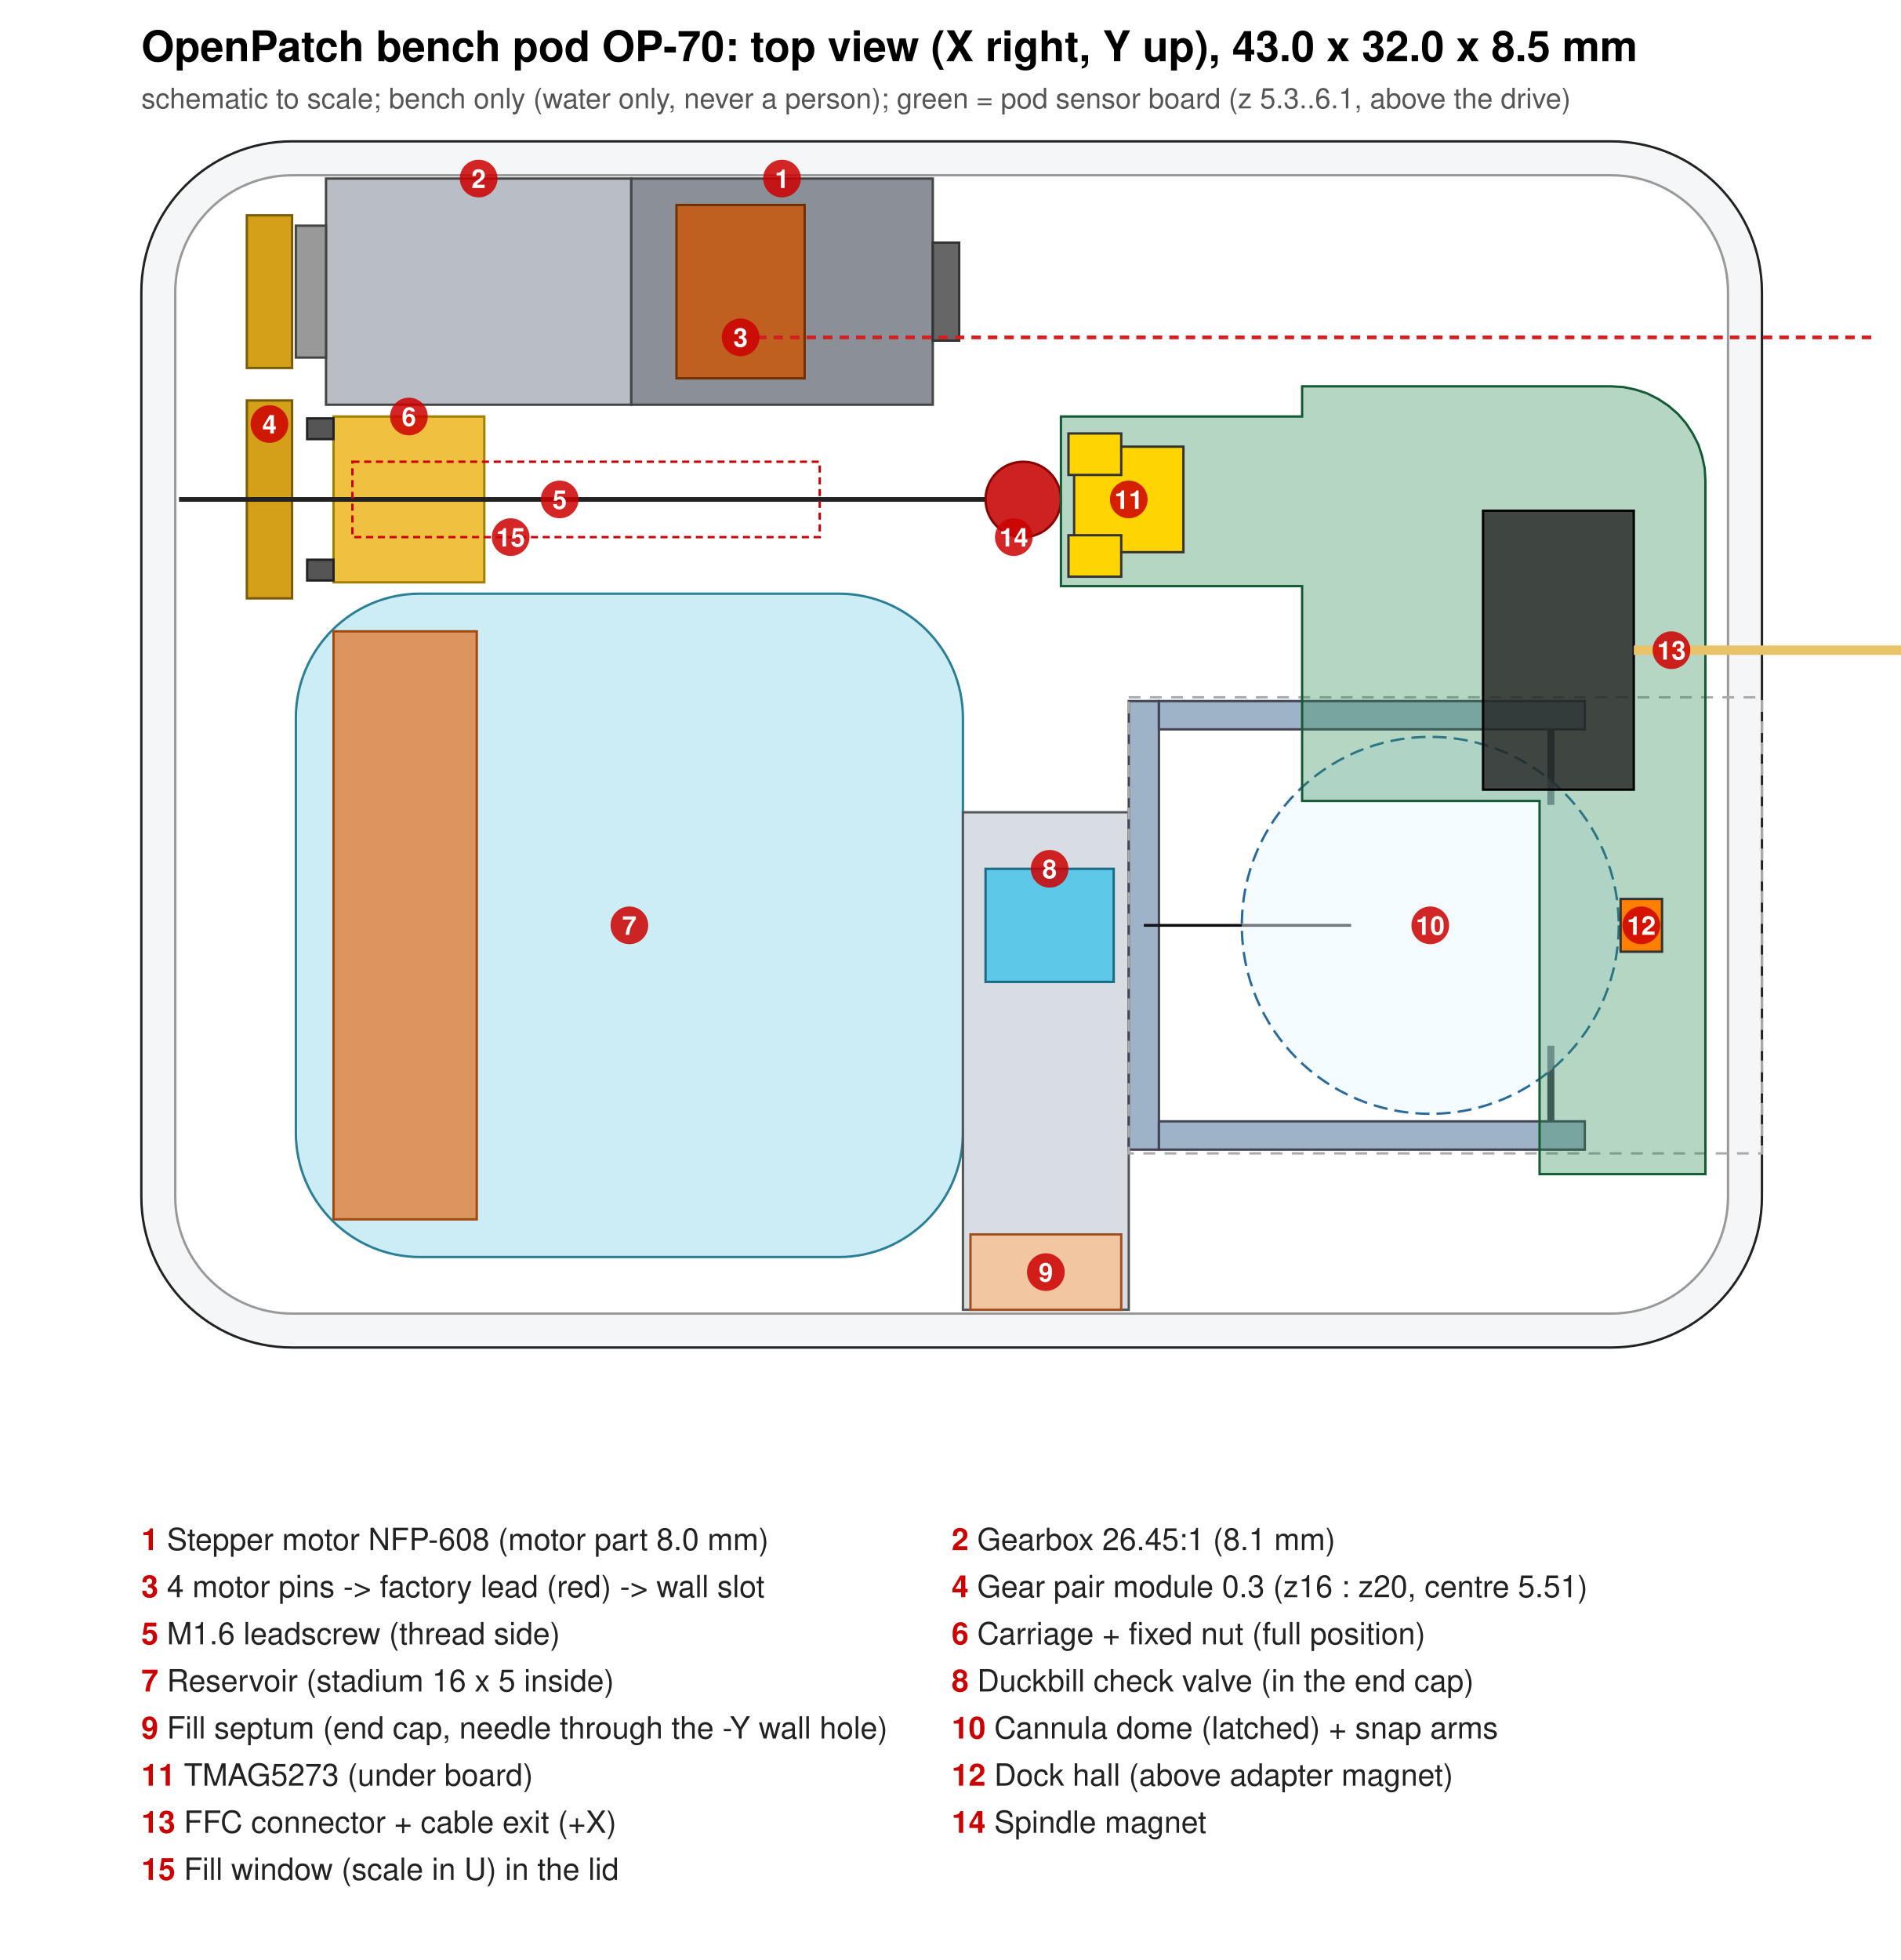
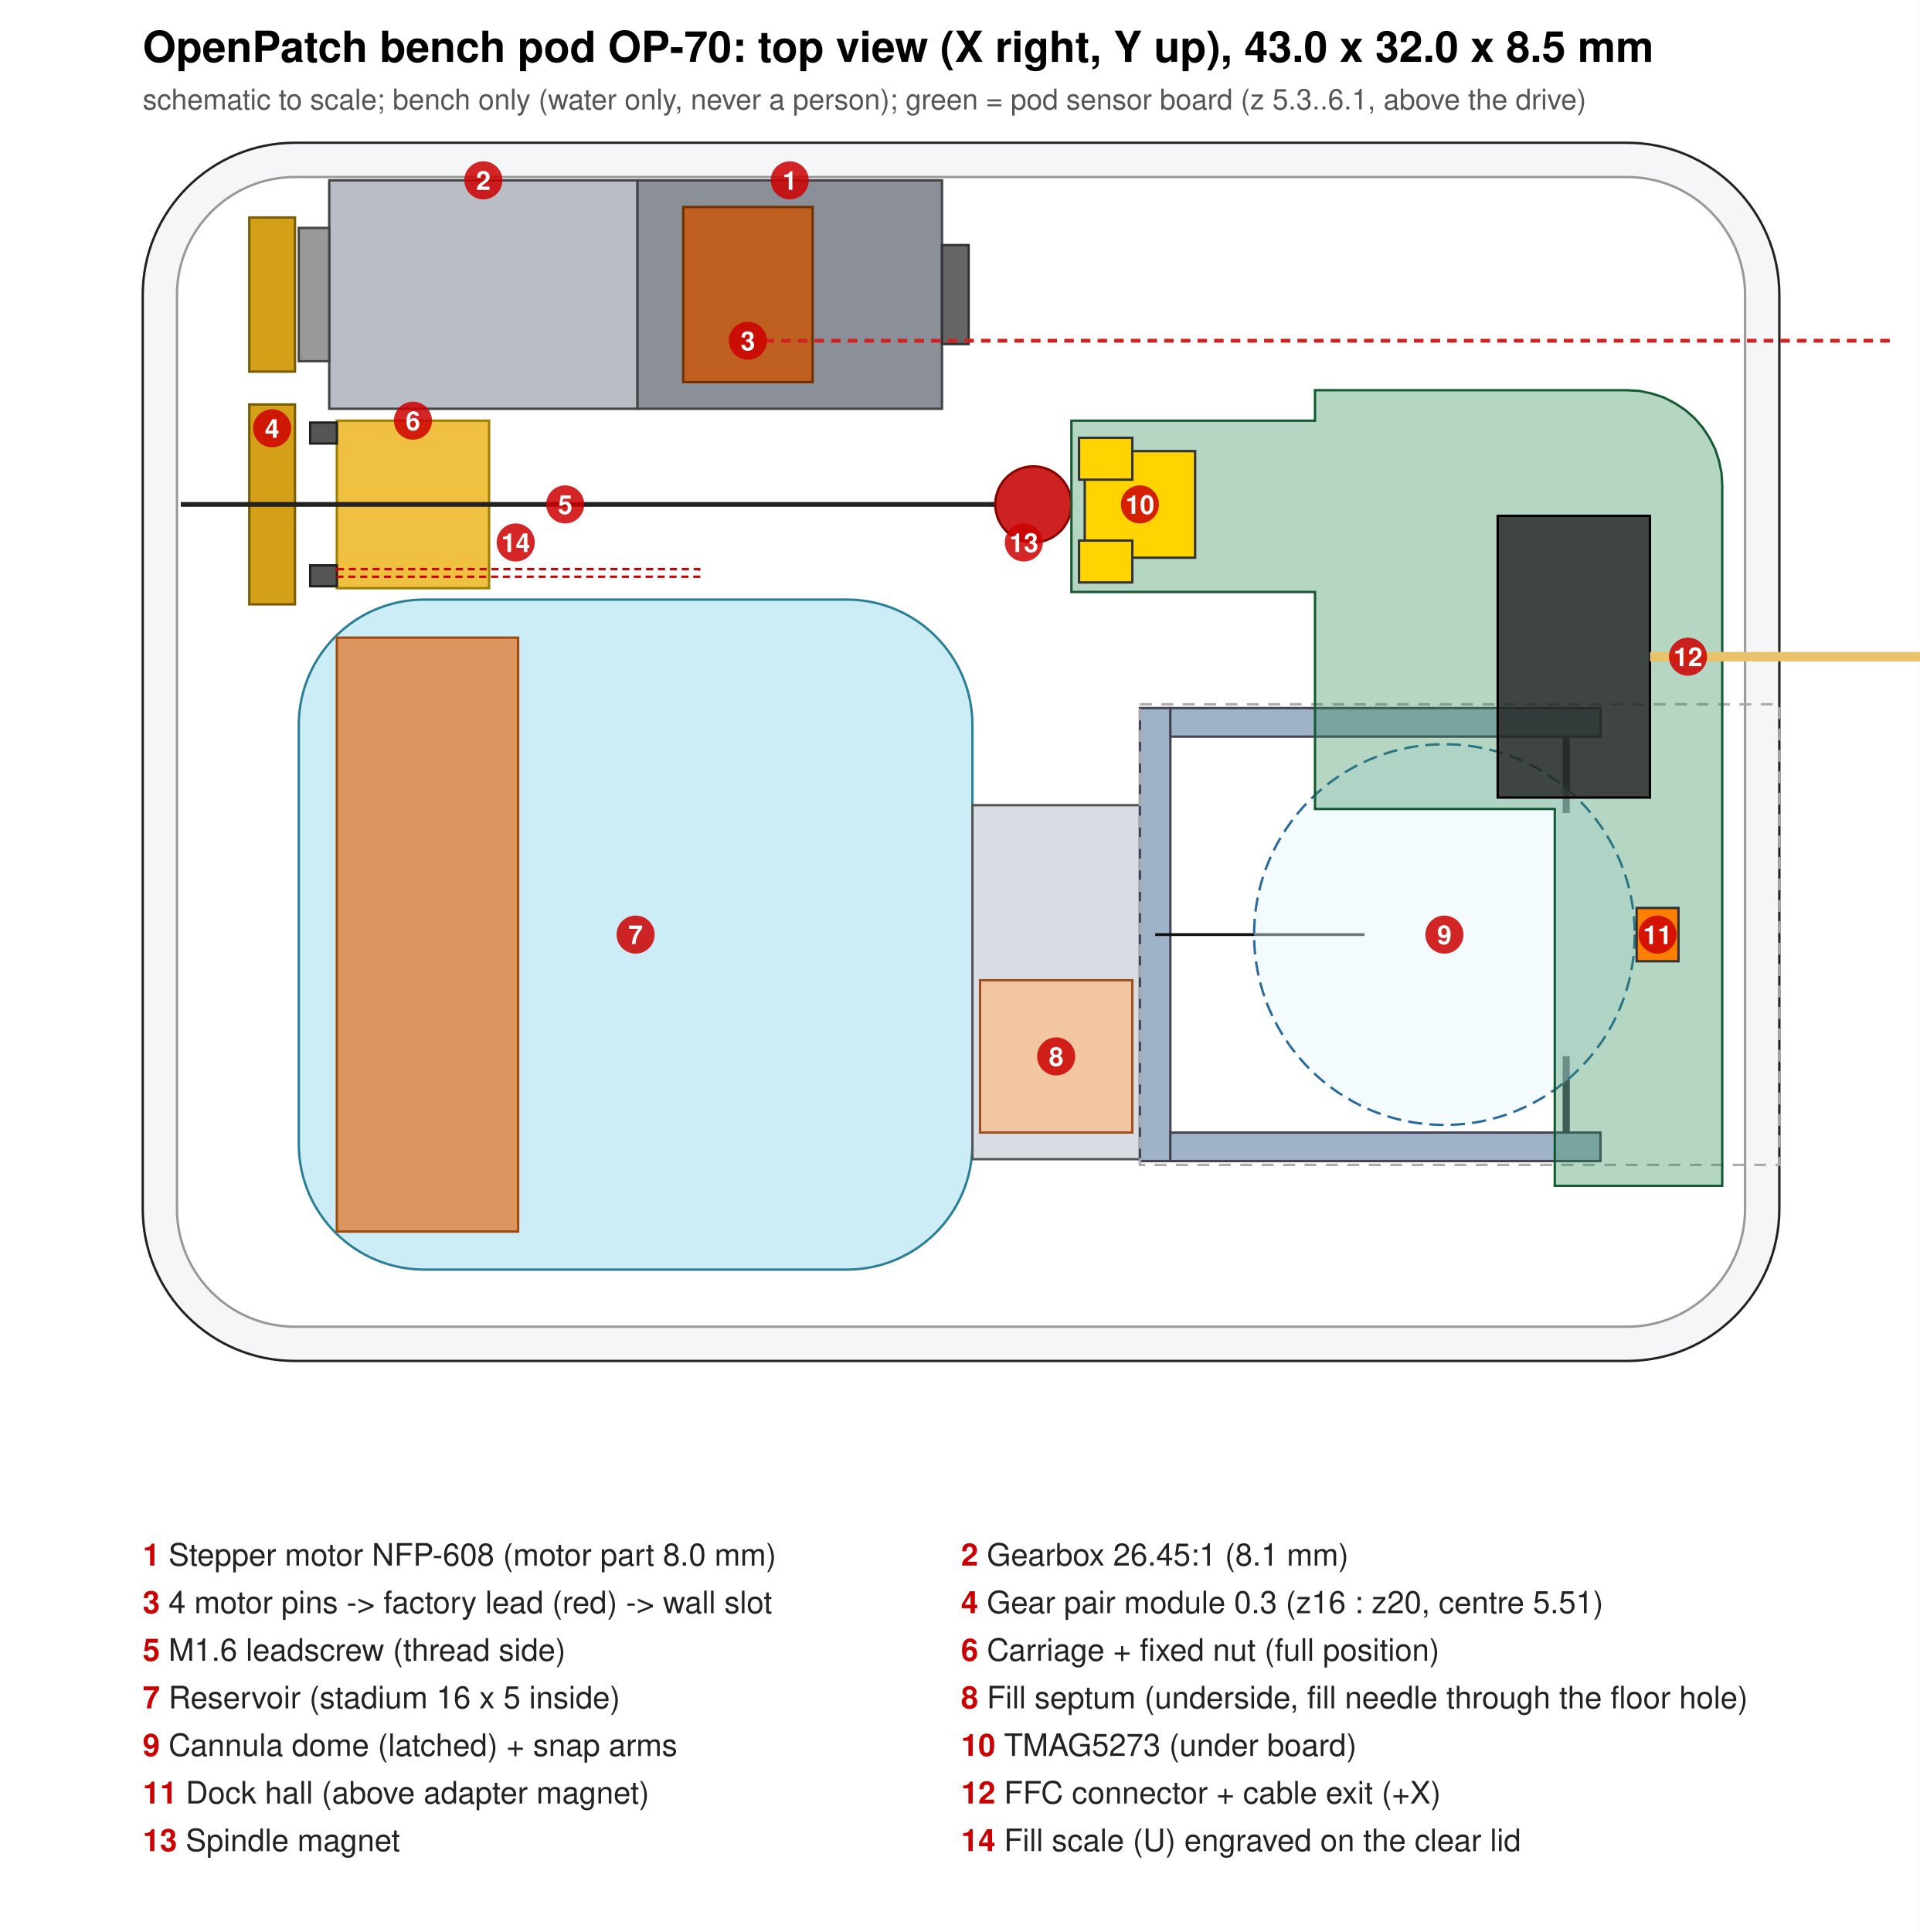
- <svg xmlns="http://www.w3.org/2000/svg" width="807" height="832" viewBox="0 0 807 832" font-family="Helvetica,Arial,sans-serif">
+ <svg xmlns="http://www.w3.org/2000/svg" width="807" height="812" viewBox="0 0 807 812" font-family="Helvetica,Arial,sans-serif">
  <rect width="100%" height="100%" fill="#ffffff" />
  <text x="60" y="26" font-size="18" font-weight="bold">OpenPatch bench pod OP-70: top view (X right, Y up), 43.0 x 32.0 x 8.5 mm</text>
  <text x="60" y="46" font-size="12" fill="#555">schematic to scale; bench only (water only, never a person); green = pod sensor board (z 5.3..6.1, above the drive)</text>
  <rect x="60.0" y="60.0" width="688.0" height="512.0" rx="64.0" fill="#f4f6f8" fill-opacity="1.0" stroke="#222" stroke-width="1" />
  <rect x="74.4" y="74.4" width="659.2" height="483.2" rx="49.6" fill="#ffffff" fill-opacity="1.0" stroke="#999" stroke-width="1" />
  <rect x="125.6" y="252.0" width="283.2" height="281.6" rx="52.8" fill="#bfe8f2" fill-opacity="0.8" stroke="#2a7f96" stroke-width="1" />
-   <rect x="141.6" y="268.0" width="60.8" height="249.6" rx="0.0" fill="#e0803a" fill-opacity="0.8" stroke="#a04a10" stroke-width="1" />
+   <rect x="141.6" y="268.0" width="76.2" height="249.6" rx="0.0" fill="#e0803a" fill-opacity="0.8" stroke="#a04a10" stroke-width="1" />
  <rect x="141.6" y="176.8" width="64.0" height="70.4" rx="0.0" fill="#f0c040" fill-opacity="1.0" stroke="#a08000" stroke-width="1" />
  <rect x="138.4" y="75.8" width="129.6" height="96.0" rx="0.0" fill="#b9bec6" fill-opacity="1.0" stroke="#444" stroke-width="1" />
  <rect x="268.0" y="75.8" width="128.0" height="96.0" rx="0.0" fill="#8a8f98" fill-opacity="1.0" stroke="#444" stroke-width="1" />
  <rect x="396.0" y="103.0" width="11.2" height="41.6" rx="0.0" fill="#666" fill-opacity="1.0" stroke="#333" stroke-width="1" />
  <rect x="125.6" y="95.8" width="12.8" height="56.0" rx="0.0" fill="#999" fill-opacity="1.0" stroke="#444" stroke-width="1" />
  <rect x="104.8" y="170.0" width="19.2" height="84.0" rx="0.0" fill="#d4a017" fill-opacity="1.0" stroke="#7a5a00" stroke-width="1" />
  <rect x="104.8" y="91.4" width="19.2" height="64.8" rx="0.0" fill="#d4a017" fill-opacity="1.0" stroke="#7a5a00" stroke-width="1" />
  <line x1="76.0" y1="212.0" x2="422.4" y2="212.0" stroke="#222" stroke-width="2" />
  <rect x="287.2" y="87.0" width="54.4" height="73.6" rx="0.0" fill="#c06020" fill-opacity="1.0" stroke="#703000" stroke-width="1" />
  <line x1="314.4" y1="143.2" x2="796.0" y2="143.2" stroke="#d02020" stroke-width="1.6" stroke-dasharray="4,3" />
  <rect x="130.4" y="177.6" width="11.2" height="8.8" rx="0.0" fill="#555" fill-opacity="1.0" stroke="#222" stroke-width="1" />
  <rect x="130.4" y="237.6" width="11.2" height="8.8" rx="0.0" fill="#555" fill-opacity="1.0" stroke="#222" stroke-width="1" />
  <circle cx="434.4" cy="212.0" r="16.0" fill="#cc2222" fill-opacity="1.0" stroke="#880000" stroke-width="1" />
-   <rect x="408.8" y="344.8" width="70.4" height="211.2" rx="0.0" fill="#d8dde3" fill-opacity="1.0" stroke="#555" stroke-width="1" />
+   <rect x="408.8" y="338.4" width="70.4" height="148.8" rx="0.0" fill="#d8dde3" fill-opacity="1.0" stroke="#555" stroke-width="1" />
  <rect x="479.2" y="297.6" width="12.8" height="190.4" rx="0.0" fill="#9fb3c8" fill-opacity="1.0" stroke="#445" stroke-width="1" />
-   <rect x="412.0" y="524.0" width="64.0" height="32.0" rx="0.0" fill="#f2c6a0" fill-opacity="1.0" stroke="#a05020" stroke-width="1" />
-   <rect x="418.4" y="368.8" width="54.4" height="48.0" rx="0.0" fill="#5ec8e8" fill-opacity="1.0" stroke="#1a6a85" stroke-width="1" />
+   <rect x="412.0" y="412.0" width="64.0" height="64.0" rx="0.0" fill="#f2c6a0" fill-opacity="1.0" stroke="#a05020" stroke-width="1" />
  <line x1="485.6" y1="392.8" x2="573.6" y2="392.8" stroke="#111" stroke-width="1.2" />
  <rect x="479.2" y="296.0" width="268.8" height="193.6" rx="0.0" fill="#ffffff" fill-opacity="0.0" stroke="#aaa" stroke-width="1" stroke-dasharray="5,4" />
  <rect x="492.0" y="476.0" width="180.8" height="12.0" rx="0.0" fill="#9fb3c8" fill-opacity="1.0" stroke="#445" stroke-width="1" />
  <line x1="658.4" y1="443.9" x2="658.4" y2="476.0" stroke="#445" stroke-width="3" />
  <rect x="492.0" y="297.6" width="180.8" height="12.0" rx="0.0" fill="#9fb3c8" fill-opacity="1.0" stroke="#445" stroke-width="1" />
  <line x1="658.4" y1="341.7" x2="658.4" y2="309.6" stroke="#445" stroke-width="3" />
  <circle cx="607.2" cy="392.8" r="80.0" fill="#e8f6ff" fill-opacity="0.45" stroke="#2a6a9a" stroke-width="1" stroke-dasharray="6,3" />
  <polygon points="450.4,248.8 552.8,248.8 552.8,340.0 653.6,340.0 653.6,498.4 724.0,498.4 724.0,340.0 724.0,204.0 723.7,198.8 722.6,193.6 721.0,188.7 718.6,184.0 715.7,179.6 712.3,175.7 708.4,172.3 704.0,169.4 699.3,167.0 694.4,165.4 689.2,164.3 684.0,164.0 552.8,164.0 552.8,176.8 450.4,176.8" fill="#2e8b57" fill-opacity="0.35" stroke="#145a32" stroke-width="1" />
  <rect x="456.0" y="189.6" width="46.4" height="44.8" rx="0.0" fill="#ffd400" fill-opacity="1.0" stroke="#333" stroke-width="1" />
  <rect x="453.6" y="227.2" width="22.4" height="17.6" rx="0.0" fill="#ffd400" fill-opacity="1.0" stroke="#333" stroke-width="1" />
  <rect x="453.6" y="184.0" width="22.4" height="17.6" rx="0.0" fill="#ffd400" fill-opacity="1.0" stroke="#333" stroke-width="1" />
  <rect x="688.0" y="381.6" width="17.6" height="22.4" rx="0.0" fill="#ff7f00" fill-opacity="1.0" stroke="#333" stroke-width="1" />
  <rect x="629.6" y="216.8" width="64.0" height="118.4" rx="0.0" fill="#222" fill-opacity="0.8" stroke="#000" stroke-width="1" />
  <line x1="693.6" y1="276.0" x2="812.0" y2="276.0" stroke="#e8c36a" stroke-width="4" />
-   <rect x="149.6" y="196.0" width="198.4" height="32.0" rx="0.0" fill="#ffffff" fill-opacity="0.0" stroke="#c00" stroke-width="1" stroke-dasharray="3,2" />
+   <rect x="141.6" y="239.2" width="152.3" height="3.2" rx="0.0" fill="#ffffff" fill-opacity="0.0" stroke="#c00" stroke-width="1" stroke-dasharray="3,2" />
  <circle cx="332.0" cy="75.8" r="8" fill="#c00" fill-opacity="0.85" />
  <text x="332.0" y="79.8" font-size="11" fill="#fff" text-anchor="middle" font-weight="bold">1</text>
  <text x="60.0" y="658" font-size="13" fill="#222">
    <tspan fill="#c00" font-weight="bold">1</tspan>  Stepper motor NFP-608 (motor part 8.0 mm)</text>
  <circle cx="203.2" cy="75.8" r="8" fill="#c00" fill-opacity="0.85" />
  <text x="203.2" y="79.8" font-size="11" fill="#fff" text-anchor="middle" font-weight="bold">2</text>
  <text x="404" y="658" font-size="13" fill="#222">
    <tspan fill="#c00" font-weight="bold">2</tspan>  Gearbox 26.45:1 (8.1 mm)</text>
  <circle cx="314.4" cy="143.2" r="8" fill="#c00" fill-opacity="0.85" />
  <text x="314.4" y="147.2" font-size="11" fill="#fff" text-anchor="middle" font-weight="bold">3</text>
  <text x="60.0" y="678" font-size="13" fill="#222">
    <tspan fill="#c00" font-weight="bold">3</tspan>  4 motor pins -&gt; factory lead (red) -&gt; wall slot</text>
  <circle cx="114.4" cy="180.0" r="8" fill="#c00" fill-opacity="0.85" />
  <text x="114.4" y="184.0" font-size="11" fill="#fff" text-anchor="middle" font-weight="bold">4</text>
  <text x="404" y="678" font-size="13" fill="#222">
    <tspan fill="#c00" font-weight="bold">4</tspan>  Gear pair module 0.3 (z16 : z20, centre 5.51)</text>
  <circle cx="237.6" cy="212.0" r="8" fill="#c00" fill-opacity="0.85" />
  <text x="237.6" y="216.0" font-size="11" fill="#fff" text-anchor="middle" font-weight="bold">5</text>
  <text x="60.0" y="698" font-size="13" fill="#222">
    <tspan fill="#c00" font-weight="bold">5</tspan>  M1.6 leadscrew (thread side)</text>
  <circle cx="173.6" cy="176.8" r="8" fill="#c00" fill-opacity="0.85" />
  <text x="173.6" y="180.8" font-size="11" fill="#fff" text-anchor="middle" font-weight="bold">6</text>
  <text x="404" y="698" font-size="13" fill="#222">
    <tspan fill="#c00" font-weight="bold">6</tspan>  Carriage + fixed nut (full position)</text>
  <circle cx="267.2" cy="392.8" r="8" fill="#c00" fill-opacity="0.85" />
  <text x="267.2" y="396.8" font-size="11" fill="#fff" text-anchor="middle" font-weight="bold">7</text>
  <text x="60.0" y="718" font-size="13" fill="#222">
    <tspan fill="#c00" font-weight="bold">7</tspan>  Reservoir (stadium 16 x 5 inside)</text>
-   <circle cx="445.6" cy="368.8" r="8" fill="#c00" fill-opacity="0.85" />
-   <text x="445.6" y="372.8" font-size="11" fill="#fff" text-anchor="middle" font-weight="bold">8</text>
+   <circle cx="444.0" cy="444.0" r="8" fill="#c00" fill-opacity="0.85" />
+   <text x="444.0" y="448.0" font-size="11" fill="#fff" text-anchor="middle" font-weight="bold">8</text>
  <text x="404" y="718" font-size="13" fill="#222">
-     <tspan fill="#c00" font-weight="bold">8</tspan>  Duckbill check valve (in the end cap)</text>
-   <circle cx="444.0" cy="540.0" r="8" fill="#c00" fill-opacity="0.85" />
-   <text x="444.0" y="544.0" font-size="11" fill="#fff" text-anchor="middle" font-weight="bold">9</text>
+     <tspan fill="#c00" font-weight="bold">8</tspan>  Fill septum (underside, fill needle through the floor hole)</text>
+   <circle cx="607.2" cy="392.8" r="8" fill="#c00" fill-opacity="0.85" />
+   <text x="607.2" y="396.8" font-size="11" fill="#fff" text-anchor="middle" font-weight="bold">9</text>
  <text x="60.0" y="738" font-size="13" fill="#222">
-     <tspan fill="#c00" font-weight="bold">9</tspan>  Fill septum (end cap, needle through the -Y wall hole)</text>
-   <circle cx="607.2" cy="392.8" r="8" fill="#c00" fill-opacity="0.85" />
-   <text x="607.2" y="396.8" font-size="11" fill="#fff" text-anchor="middle" font-weight="bold">10</text>
+     <tspan fill="#c00" font-weight="bold">9</tspan>  Cannula dome (latched) + snap arms</text>
+   <circle cx="479.2" cy="212.0" r="8" fill="#c00" fill-opacity="0.85" />
+   <text x="479.2" y="216.0" font-size="11" fill="#fff" text-anchor="middle" font-weight="bold">10</text>
  <text x="404" y="738" font-size="13" fill="#222">
-     <tspan fill="#c00" font-weight="bold">10</tspan>  Cannula dome (latched) + snap arms</text>
-   <circle cx="479.2" cy="212.0" r="8" fill="#c00" fill-opacity="0.85" />
-   <text x="479.2" y="216.0" font-size="11" fill="#fff" text-anchor="middle" font-weight="bold">11</text>
+     <tspan fill="#c00" font-weight="bold">10</tspan>  TMAG5273 (under board)</text>
+   <circle cx="696.8" cy="392.8" r="8" fill="#c00" fill-opacity="0.85" />
+   <text x="696.8" y="396.8" font-size="11" fill="#fff" text-anchor="middle" font-weight="bold">11</text>
  <text x="60.0" y="758" font-size="13" fill="#222">
-     <tspan fill="#c00" font-weight="bold">11</tspan>  TMAG5273 (under board)</text>
-   <circle cx="696.8" cy="392.8" r="8" fill="#c00" fill-opacity="0.85" />
-   <text x="696.8" y="396.8" font-size="11" fill="#fff" text-anchor="middle" font-weight="bold">12</text>
+     <tspan fill="#c00" font-weight="bold">11</tspan>  Dock hall (above adapter magnet)</text>
+   <circle cx="709.6" cy="276.0" r="8" fill="#c00" fill-opacity="0.85" />
+   <text x="709.6" y="280.0" font-size="11" fill="#fff" text-anchor="middle" font-weight="bold">12</text>
  <text x="404" y="758" font-size="13" fill="#222">
-     <tspan fill="#c00" font-weight="bold">12</tspan>  Dock hall (above adapter magnet)</text>
-   <circle cx="709.6" cy="276.0" r="8" fill="#c00" fill-opacity="0.85" />
-   <text x="709.6" y="280.0" font-size="11" fill="#fff" text-anchor="middle" font-weight="bold">13</text>
+     <tspan fill="#c00" font-weight="bold">12</tspan>  FFC connector + cable exit (+X)</text>
+   <circle cx="430.4" cy="228.0" r="8" fill="#c00" fill-opacity="0.85" />
+   <text x="430.4" y="232.0" font-size="11" fill="#fff" text-anchor="middle" font-weight="bold">13</text>
  <text x="60.0" y="778" font-size="13" fill="#222">
-     <tspan fill="#c00" font-weight="bold">13</tspan>  FFC connector + cable exit (+X)</text>
-   <circle cx="430.4" cy="228.0" r="8" fill="#c00" fill-opacity="0.85" />
-   <text x="430.4" y="232.0" font-size="11" fill="#fff" text-anchor="middle" font-weight="bold">14</text>
+     <tspan fill="#c00" font-weight="bold">13</tspan>  Spindle magnet</text>
+   <circle cx="216.8" cy="228.0" r="8" fill="#c00" fill-opacity="0.85" />
+   <text x="216.8" y="232.0" font-size="11" fill="#fff" text-anchor="middle" font-weight="bold">14</text>
  <text x="404" y="778" font-size="13" fill="#222">
-     <tspan fill="#c00" font-weight="bold">14</tspan>  Spindle magnet</text>
-   <circle cx="216.8" cy="228.0" r="8" fill="#c00" fill-opacity="0.85" />
-   <text x="216.8" y="232.0" font-size="11" fill="#fff" text-anchor="middle" font-weight="bold">15</text>
-   <text x="60.0" y="798" font-size="13" fill="#222">
-     <tspan fill="#c00" font-weight="bold">15</tspan>  Fill window (scale in U) in the lid</text>
+     <tspan fill="#c00" font-weight="bold">14</tspan>  Fill scale (U) engraved on the clear lid</text>
</svg>
